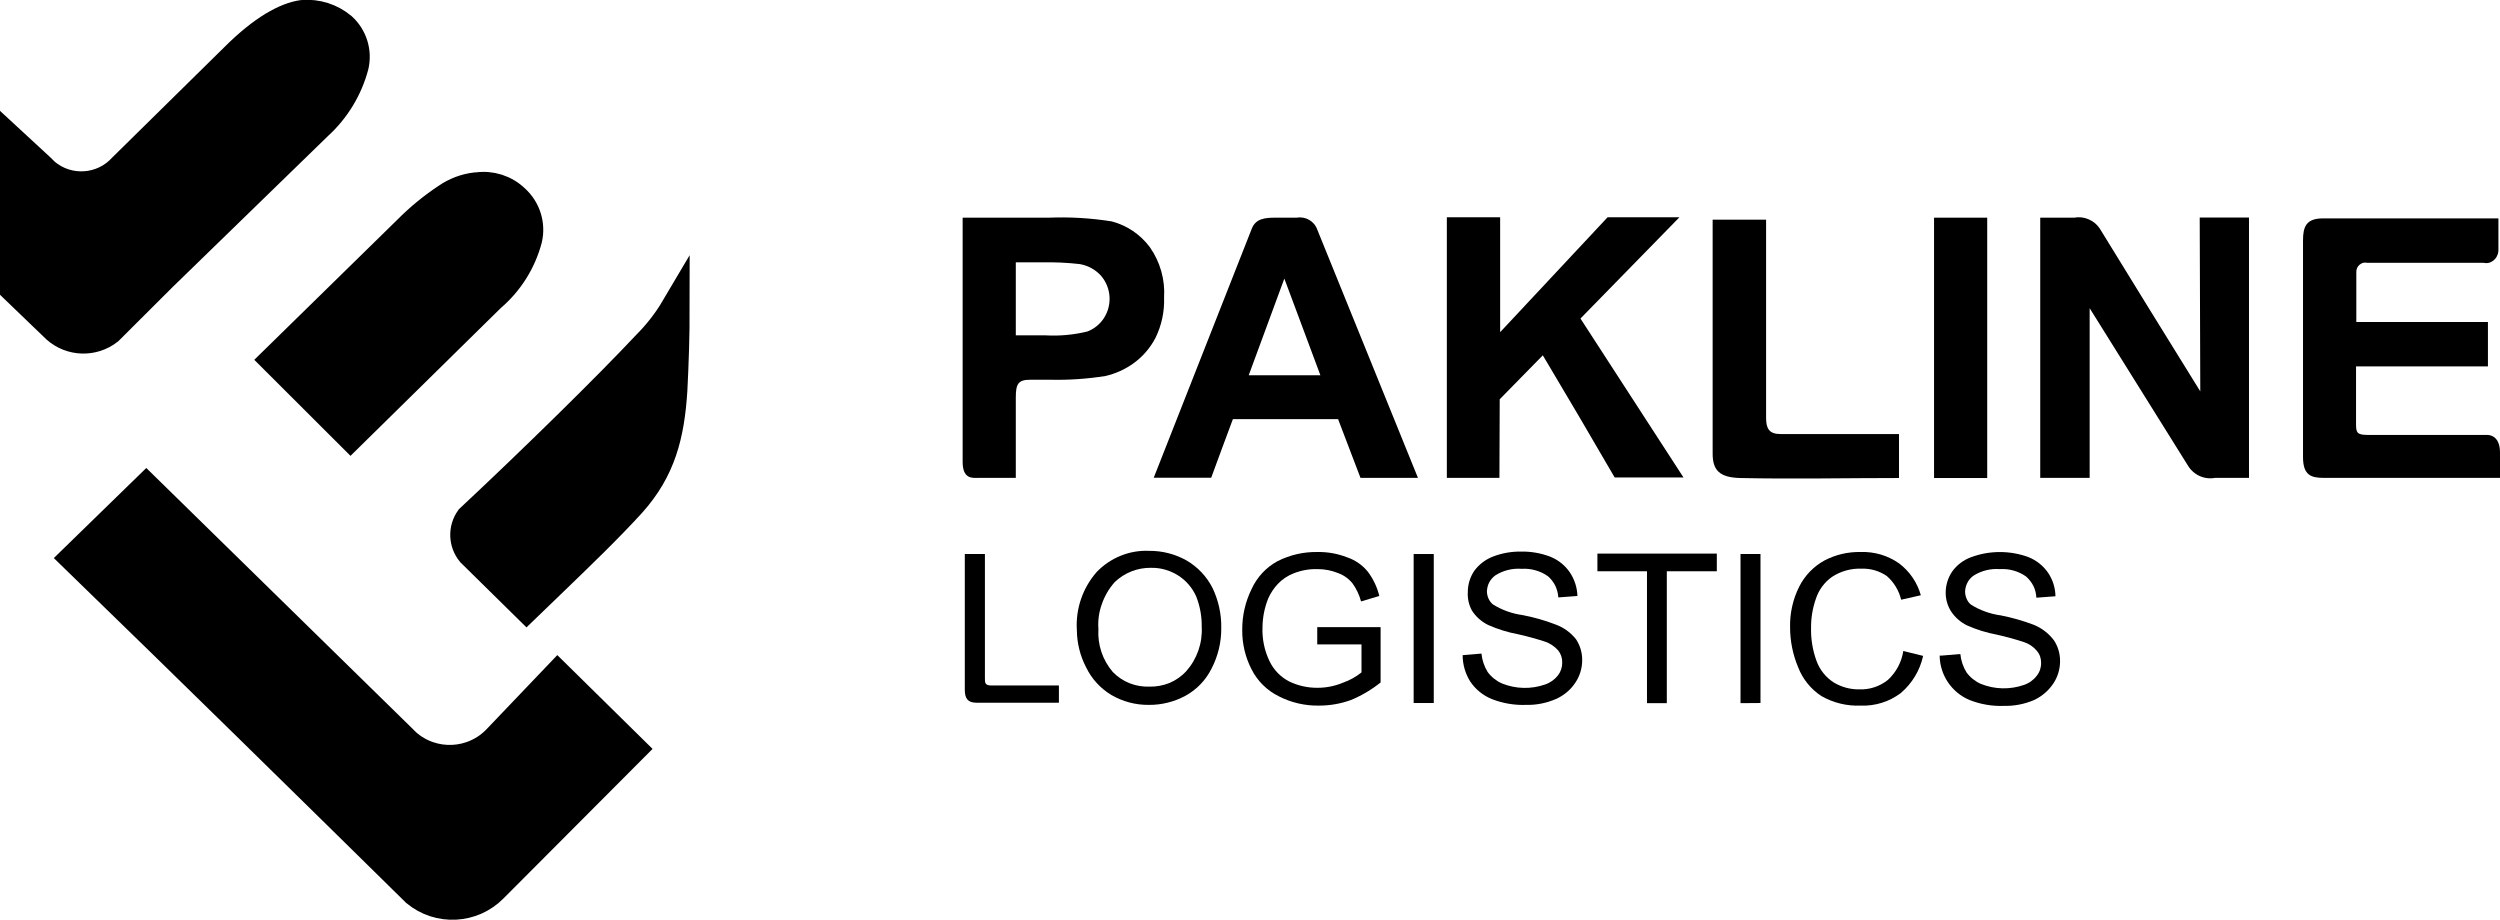
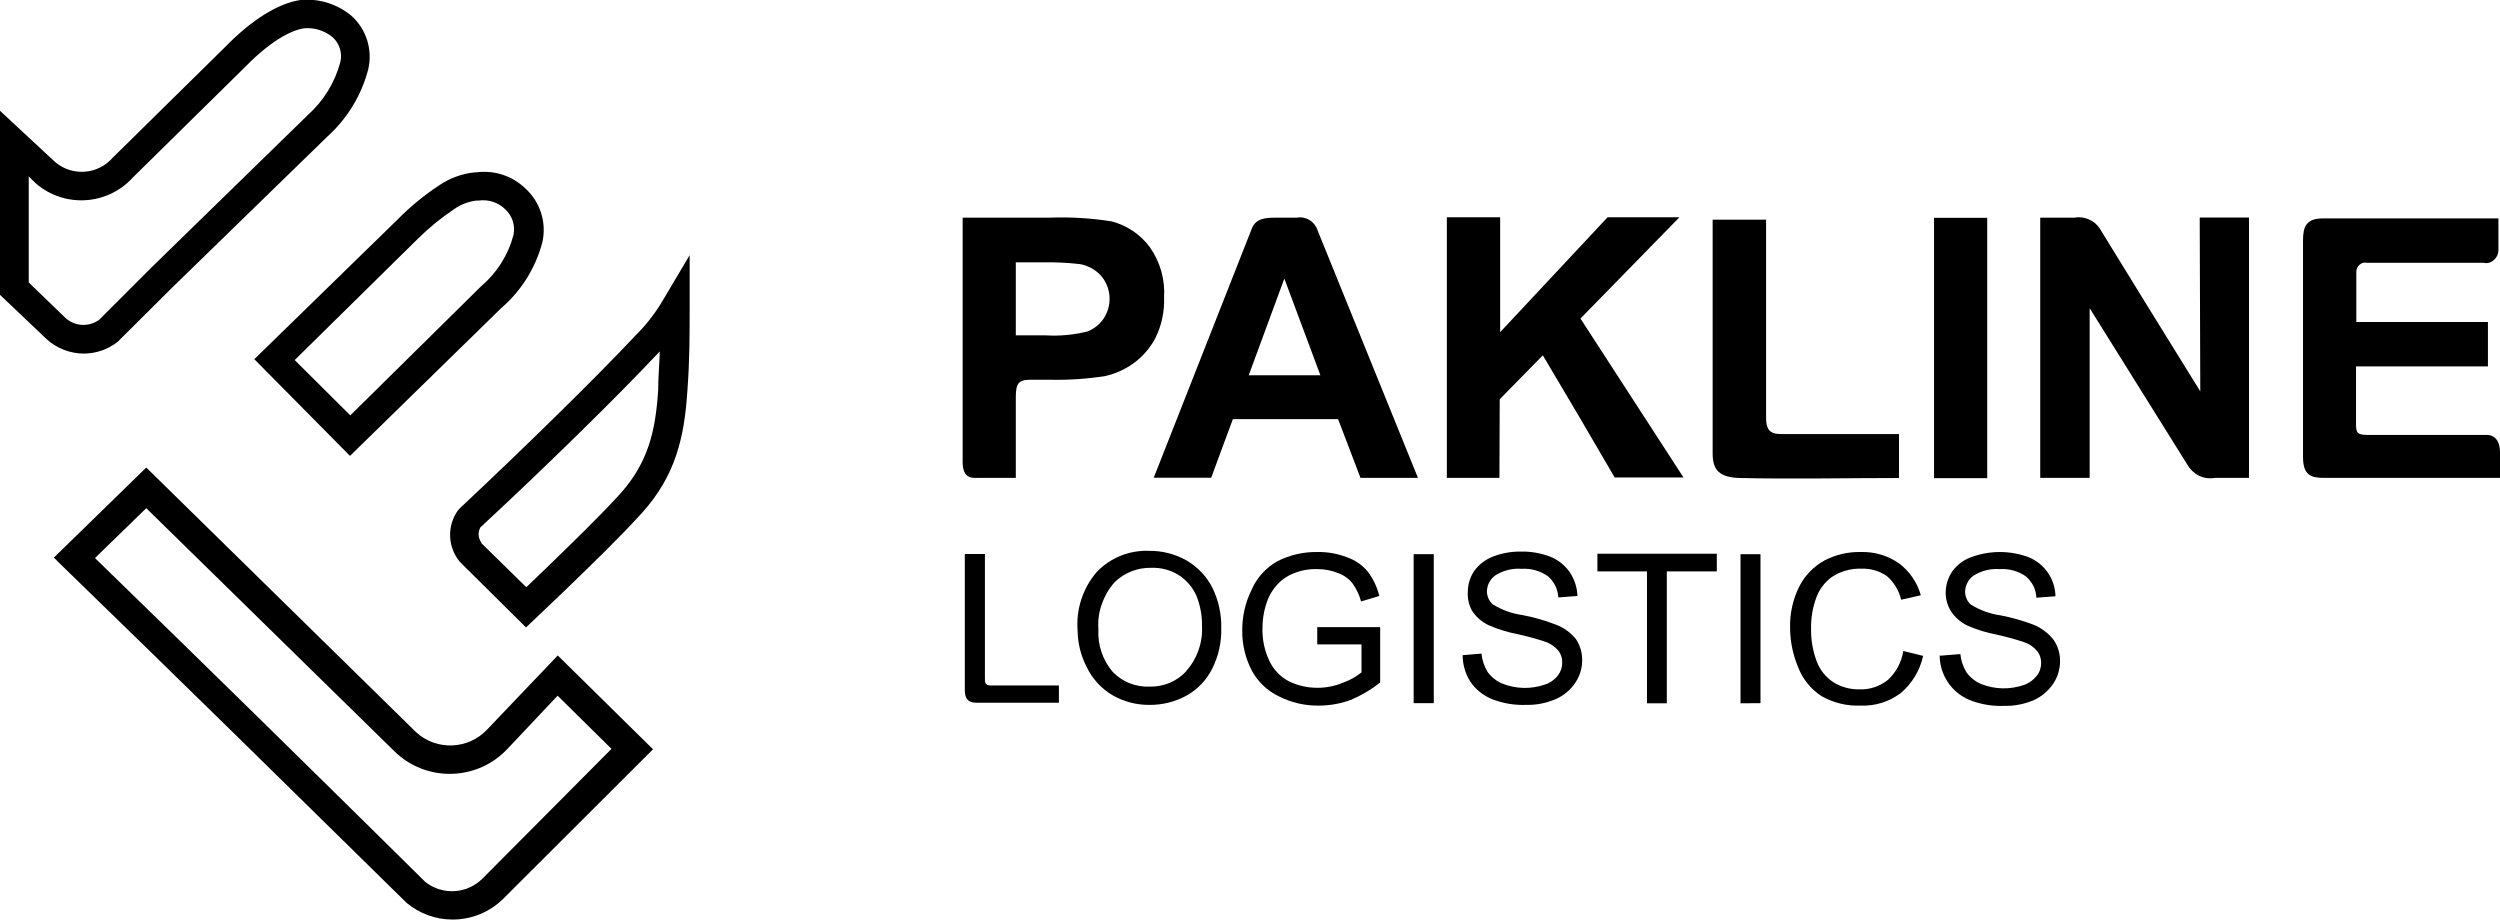
- <svg xmlns="http://www.w3.org/2000/svg" id="logo" viewBox="0 0 174 64">
-   <g id="text">
-     <path d="M173.1,30.27h-8.32c-.74,0-.8-.17-.8-.77v-4h9.18V22.41H164V18.94a.66.66,0,0,1,.05-.28.68.68,0,0,1,.42-.37.65.65,0,0,1,.28,0h8.1a.81.81,0,0,0,.38,0,.86.86,0,0,0,.56-.47.88.88,0,0,0,.1-.36V15.2H161.68c-1.17,0-1.39.58-1.39,1.53V31.81c0,1.25.54,1.45,1.44,1.45H174V31.5C174,30.59,173.55,30.27,173.1,30.27Z" transform="translate(0 0)" />
-     <path d="M68.09,33.26H70.7V27.67c0-.94.16-1.24,1-1.24h1.4a21.43,21.43,0,0,0,3.84-.26,5.45,5.45,0,0,0,1.92-.86,5.08,5.08,0,0,0,1.56-1.79,5.89,5.89,0,0,0,.6-2.8,5.51,5.51,0,0,0-1-3.53,4.84,4.84,0,0,0-2.64-1.78,22.23,22.23,0,0,0-4.39-.26H67v17C67,33.38,67.72,33.26,68.09,33.26Zm2.61-15,1.79,0a19.81,19.81,0,0,1,2.66.12,2.59,2.59,0,0,1,1.48.81,2.47,2.47,0,0,1,.17,3,2.41,2.41,0,0,1-1.11.88,9.92,9.92,0,0,1-2.93.27H70.7Z" transform="translate(0 0)" />
-     <path d="M132.17,33.27V30.21h-8.25c-.8,0-1-.4-1-1.13V15.29H119.2V31.57c0,1.14.46,1.66,1.9,1.7C124.79,33.35,128.48,33.27,132.17,33.27Z" transform="translate(0 0)" />
-     <rect x="134.61" y="15.15" width="3.7" height="18.12" />
-     <path d="M94.69,33.26h4L91.69,16a1.28,1.28,0,0,0-1.43-.85H88.78c-.74,0-1.37.06-1.65.75q-3.42,8.67-6.83,17.35h4c.48-1.33,1-2.7,1.51-4.08h7.32Zm-7.78-7.14,2.48-6.73c.83,2.24,1.68,4.48,2.51,6.73Z" transform="translate(0 0)" />
-     <path d="M104.38,27.79l3-3.06q2.53,4.24,5,8.5h4.79L110,22.17l6.89-7.05h-5l-7.48,8v-8h-3.71V33.26h3.66Z" transform="translate(0 0)" />
-     <path d="M153.14,27.24q-3.52-5.67-7-11.34a1.75,1.75,0,0,0-.78-.64,1.71,1.71,0,0,0-1-.11H142V33.26h3.44V21.45l6.8,10.89a1.88,1.88,0,0,0,.81.77,1.81,1.81,0,0,0,1.12.15h2.36V15.14h-3.43Z" transform="translate(0 0)" />
-     <path d="M68.55,47.21V38.56h-1.4V48h0c0,.61.2.91.82.91H73.7V47.71H69C68.55,47.71,68.55,47.52,68.55,47.21Z" transform="translate(0 0)" />
-     <polygon points="111.18 39.76 114.63 39.76 114.63 48.94 116.01 48.94 116.01 39.76 119.49 39.76 119.49 38.53 111.18 38.53 111.18 39.76" />
-     <polygon points="121.14 48.94 122.53 48.93 122.53 38.56 121.14 38.56 121.14 48.94" />
-     <path d="M131.4,47.32a3,3,0,0,1-2,.66,3.34,3.34,0,0,1-1.77-.48A3,3,0,0,1,126.43,46a6.26,6.26,0,0,1-.38-2.31,5.93,5.93,0,0,1,.33-2,3,3,0,0,1,1.13-1.54,3.51,3.51,0,0,1,2.07-.57,2.91,2.91,0,0,1,1.74.51,3.17,3.17,0,0,1,1,1.65l1.37-.31a4.18,4.18,0,0,0-1.53-2.23,4.37,4.37,0,0,0-2.65-.78A5.18,5.18,0,0,0,127,39a4.27,4.27,0,0,0-1.78,1.84,6,6,0,0,0-.63,2.81,7.2,7.2,0,0,0,.56,2.79,4.22,4.22,0,0,0,1.61,2,5.08,5.08,0,0,0,2.75.67,4.34,4.34,0,0,0,2.78-.87,4.72,4.72,0,0,0,1.56-2.59l-1.38-.34A3.44,3.44,0,0,1,131.4,47.32Z" transform="translate(0 0)" />
-     <path d="M141.56,43.49a14.17,14.17,0,0,0-2.31-.66,5.21,5.21,0,0,1-2.06-.74,1,1,0,0,1-.31-.41,1.26,1.26,0,0,1-.11-.51,1.46,1.46,0,0,1,.16-.61,1.33,1.33,0,0,1,.42-.49,3,3,0,0,1,1.84-.46,2.87,2.87,0,0,1,1.82.51,2.24,2.24,0,0,1,.52.67,2.06,2.06,0,0,1,.2.81l1.33-.1a3,3,0,0,0-.51-1.63,3,3,0,0,0-1.36-1.09,5.76,5.76,0,0,0-4,0,2.81,2.81,0,0,0-1.32,1,2.63,2.63,0,0,0-.45,1.47,2.4,2.4,0,0,0,.36,1.28,2.8,2.8,0,0,0,1.13,1,9.28,9.28,0,0,0,2.06.64c.63.14,1.25.31,1.87.51a2,2,0,0,1,.93.62,1.25,1.25,0,0,1,.29.84,1.37,1.37,0,0,1-.3.89,1.85,1.85,0,0,1-.89.64,4.27,4.27,0,0,1-3-.07,2.49,2.49,0,0,1-1-.8,3,3,0,0,1-.43-1.28l-1.31.11-.13,0a3.39,3.39,0,0,0,2.08,3.09,5.89,5.89,0,0,0,2.38.41,5.05,5.05,0,0,0,2.07-.39,3.25,3.25,0,0,0,1.37-1.15,2.79,2.79,0,0,0,.48-1.56,2.58,2.58,0,0,0-.43-1.47A3.33,3.33,0,0,0,141.56,43.49Z" transform="translate(0 0)" />
-     <path d="M82.57,39A5.2,5.2,0,0,0,80,38.34a4.69,4.69,0,0,0-2,.34,4.82,4.82,0,0,0-1.66,1.12,5.6,5.6,0,0,0-1.39,4.08,5.71,5.71,0,0,0,.64,2.56,4.56,4.56,0,0,0,1.76,1.93,5.06,5.06,0,0,0,2.6.69,5.26,5.26,0,0,0,2.55-.63,4.37,4.37,0,0,0,1.82-1.89A6,6,0,0,0,85,43.71a6.21,6.21,0,0,0-.6-2.77A4.64,4.64,0,0,0,82.57,39Zm0,7.71a3.4,3.4,0,0,1-1.16.82,3.57,3.57,0,0,1-1.41.26,3.48,3.48,0,0,1-1.39-.24,3.39,3.39,0,0,1-1.16-.78,4.19,4.19,0,0,1-1-3,4.1,4.1,0,0,1,.23-1.7,4.47,4.47,0,0,1,.9-1.55,3.57,3.57,0,0,1,2.54-1,3.4,3.4,0,0,1,1.86.52,3.33,3.33,0,0,1,1.27,1.46,5.53,5.53,0,0,1,.39,2.12A4.31,4.31,0,0,1,82.55,46.73Z" transform="translate(0 0)" />
-     <path d="M91.68,44.85l3.08,0V46.8a4.36,4.36,0,0,1-1.3.72,4.56,4.56,0,0,1-1.75.35,4.43,4.43,0,0,1-2-.45A3.09,3.09,0,0,1,88.35,46a5,5,0,0,1-.48-2.35,5.49,5.49,0,0,1,.4-2,3.57,3.57,0,0,1,.66-1,3,3,0,0,1,1.12-.75,4.19,4.19,0,0,1,1.65-.29,3.77,3.77,0,0,1,1.44.28,2.28,2.28,0,0,1,1,.72,3.88,3.88,0,0,1,.59,1.25L96,41.48a4.62,4.62,0,0,0-.8-1.69,3.15,3.15,0,0,0-1.44-1,5.4,5.4,0,0,0-2.06-.37,5.92,5.92,0,0,0-2.77.63A4.17,4.17,0,0,0,87.11,41a6.31,6.31,0,0,0-.65,2.83,5.87,5.87,0,0,0,.65,2.76A4.21,4.21,0,0,0,89,48.46a5.91,5.91,0,0,0,2.8.65,6.5,6.5,0,0,0,2.23-.39,8.55,8.55,0,0,0,2.06-1.22V43.65H91.68Z" transform="translate(0 0)" />
-     <path d="M108.28,43.47a13.24,13.24,0,0,0-2.31-.66,5.26,5.26,0,0,1-2.06-.74,1.14,1.14,0,0,1-.31-.41,1.26,1.26,0,0,1-.11-.51,1.54,1.54,0,0,1,.16-.62,1.49,1.49,0,0,1,.42-.48,3,3,0,0,1,1.84-.46,2.87,2.87,0,0,1,1.82.51,2.12,2.12,0,0,1,.52.67,2.26,2.26,0,0,1,.21.81l1.33-.1a3.15,3.15,0,0,0-.52-1.63,3,3,0,0,0-1.36-1.1,5.39,5.39,0,0,0-2.06-.36,5.22,5.22,0,0,0-1.92.34,2.91,2.91,0,0,0-1.32,1,2.62,2.62,0,0,0-.45,1.46,2.38,2.38,0,0,0,.29,1.31,2.8,2.8,0,0,0,1.13,1,9.28,9.28,0,0,0,2.06.64c.63.14,1.25.31,1.87.51a2.13,2.13,0,0,1,.94.62,1.29,1.29,0,0,1,.28.84,1.42,1.42,0,0,1-.29.89,1.92,1.92,0,0,1-.9.64,4.27,4.27,0,0,1-3-.07,2.49,2.49,0,0,1-1-.8,3,3,0,0,1-.43-1.28l-1.31.11a3.46,3.46,0,0,0,.52,1.82,3.29,3.29,0,0,0,1.5,1.23,5.91,5.91,0,0,0,2.39.41,4.88,4.88,0,0,0,2.06-.4,3.11,3.11,0,0,0,1.37-1.14,2.79,2.79,0,0,0,.48-1.56,2.58,2.58,0,0,0-.43-1.47A3.21,3.21,0,0,0,108.28,43.47Z" transform="translate(0 0)" />
-     <rect x="98.39" y="38.56" width="1.4" height="10.37" />
-   </g>
-   <g id="icon">
-     <path id="icon-2" data-name="icon" d="M1,20.09V10l1.84,1.7.14.14.16.16h0v0a3.89,3.89,0,0,0,5.41-.36L16.31,4c2-2,3.6-2.84,4.74-3a3.81,3.81,0,0,1,2.77.88,2.81,2.81,0,0,1,.84,2.72,8.61,8.61,0,0,1-2.53,4.15h0l-10.8,10.5h0L7.57,23a2.86,2.86,0,0,1-3.66-.11Zm33.18.61,0,0h0L24.4,30.32l-5.28-5.27L28.36,16a17.24,17.24,0,0,1,2.73-2.24,4.45,4.45,0,0,1,2-.76h.09a3.16,3.16,0,0,1,2.68.85,2.89,2.89,0,0,1,.88,2.78h0A8,8,0,0,1,34.18,20.7Zm-5.9,31,0,0,0,0a4.55,4.55,0,0,0,6.34-.29l4.19-4.39L44,52.13l-9.66,9.69h0a4,4,0,0,1-5.4.28c-8.13-8-15.57-15.31-23.76-23.26l5-4.87L28.07,51.49h0l.1.1ZM38.35,40.63l-1.7,1.64-3.87-3.81a1.94,1.94,0,0,1-.09-2.35C37.19,31.9,42.31,26.87,45,24a13,13,0,0,0,2-2.58c0,1.91-.06,3.83-.16,5.76-.2,3.08-.79,5.5-2.89,7.84C42.33,36.8,40.35,38.7,38.35,40.63Z" transform="translate(0 0)" style="stroke:#000;stroke-width:2px" />
-   </g>
+ <svg xmlns="http://www.w3.org/2000/svg" viewBox="0 0 174 64.04">
+   <path d="M173.1,30.27h-8.32c-.74,0-.8-.17-.8-.77v-4h9.18V22.41H164V18.94a.66.66,0,0,1,.05-.28.67.67,0,0,1,.42-.37.66.66,0,0,1,.28,0h8.1a.81.81,0,0,0,.38,0,.94.94,0,0,0,.66-.83V15.2H161.68c-1.17,0-1.39.58-1.39,1.53V31.81c0,1.25.54,1.45,1.44,1.45H174V31.5C174,30.59,173.55,30.27,173.1,30.27Z" />
+   <path d="M68.09,33.26H70.7V27.67c0-.94.16-1.24,1-1.24h1.4a21.43,21.43,0,0,0,3.84-.26,5.45,5.45,0,0,0,1.92-.86,5.17,5.17,0,0,0,1.56-1.79,5.89,5.89,0,0,0,.6-2.8,5.49,5.49,0,0,0-1-3.53,4.84,4.84,0,0,0-2.64-1.78A22.23,22.23,0,0,0,73,15.15H67v17C67,33.38,67.72,33.26,68.09,33.26Zm2.61-15h1.79a19.66,19.66,0,0,1,2.66.12,2.59,2.59,0,0,1,1.48.81,2.47,2.47,0,0,1,.17,3,2.41,2.41,0,0,1-1.11.88,9.66,9.66,0,0,1-2.93.27H70.7Z" />
+   <path d="M132.17,33.27V30.21h-8.25c-.8,0-1-.4-1-1.13V15.29H119.2V31.57c0,1.14.46,1.66,1.9,1.7C124.79,33.35,128.48,33.27,132.17,33.27Z" />
+   <rect x="134.61" y="15.16" width="3.7" height="18.12" />
+   <path d="M94.69,33.26h4L91.69,16a1.27,1.27,0,0,0-1.43-.85H88.78c-.74,0-1.37.06-1.65.75q-3.42,8.67-6.83,17.35h4c.48-1.33,1-2.7,1.51-4.08h7.32Zm-7.78-7.14,2.48-6.73c.83,2.24,1.68,4.48,2.51,6.73Z" />
+   <path d="M104.38,27.79l3-3.06q2.53,4.24,5,8.5h4.79L110,22.17l6.89-7.05h-5l-7.48,8v-8H100.7V33.26h3.66Z" />
+   <path d="M153.14,27.24q-3.52-5.67-7-11.34a1.68,1.68,0,0,0-.78-.64,1.71,1.71,0,0,0-1-.11H142V33.26h3.44V21.45l6.8,10.89a1.94,1.94,0,0,0,.81.77,1.81,1.81,0,0,0,1.12.15h2.36V15.14H153.1Z" />
+   <path d="M68.55,47.21V38.56h-1.4V48h0c0,.61.2.91.82.91H73.7v-1.2H69C68.55,47.71,68.55,47.52,68.55,47.21Z" />
+   <polygon points="111.18 39.77 114.63 39.77 114.63 48.95 116.01 48.95 116.01 39.77 119.49 39.77 119.49 38.54 111.18 38.54 111.18 39.77" />
+   <polygon points="121.14 48.95 122.53 48.94 122.53 38.57 121.14 38.57 121.14 48.95" />
+   <path d="M131.4,47.32a3,3,0,0,1-2,.66,3.34,3.34,0,0,1-1.77-.48,3,3,0,0,1-1.2-1.5,6.26,6.26,0,0,1-.38-2.31,5.91,5.91,0,0,1,.33-2,3.06,3.06,0,0,1,1.13-1.54,3.53,3.53,0,0,1,2.07-.57,2.91,2.91,0,0,1,1.74.51,3.12,3.12,0,0,1,1,1.65l1.37-.31a4.2,4.2,0,0,0-1.53-2.23,4.41,4.41,0,0,0-2.65-.78A5.2,5.2,0,0,0,127,39a4.27,4.27,0,0,0-1.78,1.84,6.08,6.08,0,0,0-.63,2.81,7.2,7.2,0,0,0,.56,2.79,4.23,4.23,0,0,0,1.61,2,5.08,5.08,0,0,0,2.75.67,4.34,4.34,0,0,0,2.78-.87,4.72,4.72,0,0,0,1.56-2.59l-1.38-.34A3.48,3.48,0,0,1,131.4,47.32Z" />
+   <path d="M141.56,43.49a14.17,14.17,0,0,0-2.31-.66,5.26,5.26,0,0,1-2.06-.74,1,1,0,0,1-.31-.41,1.26,1.26,0,0,1-.11-.51,1.46,1.46,0,0,1,.16-.61,1.33,1.33,0,0,1,.42-.49,3,3,0,0,1,1.84-.46,2.87,2.87,0,0,1,1.82.51,2.42,2.42,0,0,1,.52.67,2.06,2.06,0,0,1,.2.81l1.33-.1a3,3,0,0,0-1.87-2.72,5.74,5.74,0,0,0-4,0,2.78,2.78,0,0,0-1.32,1,2.65,2.65,0,0,0-.45,1.47,2.4,2.4,0,0,0,.36,1.28,2.8,2.8,0,0,0,1.13,1,9.28,9.28,0,0,0,2.06.64c.63.14,1.25.31,1.87.51a2,2,0,0,1,.93.62,1.23,1.23,0,0,1,.29.84,1.37,1.37,0,0,1-.3.89,1.89,1.89,0,0,1-.89.64,4.25,4.25,0,0,1-3-.07,2.44,2.44,0,0,1-1-.8,3,3,0,0,1-.43-1.28l-1.31.11H135a3.38,3.38,0,0,0,2.08,3.09,5.89,5.89,0,0,0,2.38.41,5.05,5.05,0,0,0,2.07-.39,3.27,3.27,0,0,0,1.37-1.15,2.79,2.79,0,0,0,.48-1.56,2.58,2.58,0,0,0-.43-1.47A3.41,3.41,0,0,0,141.56,43.49Z" />
+   <path d="M82.57,39A5.15,5.15,0,0,0,80,38.34a4.78,4.78,0,0,0-3.66,1.46A5.6,5.6,0,0,0,75,43.88a5.71,5.71,0,0,0,.64,2.56,4.62,4.62,0,0,0,1.76,1.93,5.06,5.06,0,0,0,2.6.69,5.26,5.26,0,0,0,2.55-.63,4.37,4.37,0,0,0,1.82-1.89A5.94,5.94,0,0,0,85,43.71a6.15,6.15,0,0,0-.6-2.77A4.63,4.63,0,0,0,82.57,39Zm0,7.71a3.4,3.4,0,0,1-1.16.82,3.6,3.6,0,0,1-1.41.26,3.48,3.48,0,0,1-1.39-.24,3.39,3.39,0,0,1-1.16-.78,4.21,4.21,0,0,1-1-3,4.08,4.08,0,0,1,.23-1.7,4.47,4.47,0,0,1,.9-1.55,3.53,3.53,0,0,1,2.54-1A3.4,3.4,0,0,1,82,40a3.33,3.33,0,0,1,1.27,1.46,5.46,5.46,0,0,1,.39,2.12,4.33,4.33,0,0,1-1.09,3.11Z" />
+   <path d="M91.68,44.85h3.08V46.8a4.36,4.36,0,0,1-1.3.72,4.56,4.56,0,0,1-1.75.35,4.47,4.47,0,0,1-2-.45A3.07,3.07,0,0,1,88.35,46a5,5,0,0,1-.48-2.35,5.49,5.49,0,0,1,.4-2,3.55,3.55,0,0,1,.66-1,3,3,0,0,1,1.12-.75,4.05,4.05,0,0,1,1.65-.29,3.77,3.77,0,0,1,1.44.28,2.24,2.24,0,0,1,1,.72,3.88,3.88,0,0,1,.59,1.25L96,41.48a4.62,4.62,0,0,0-.8-1.69,3.22,3.22,0,0,0-1.44-1,5.4,5.4,0,0,0-2.06-.37,5.92,5.92,0,0,0-2.77.63,4.2,4.2,0,0,0-1.82,2,6.31,6.31,0,0,0-.65,2.83,5.87,5.87,0,0,0,.65,2.76A4.17,4.17,0,0,0,89,48.46a5.94,5.94,0,0,0,2.8.65A6.5,6.5,0,0,0,94,48.72a8.74,8.74,0,0,0,2.06-1.22V43.65H91.68Z" />
+   <path d="M108.28,43.47a13.24,13.24,0,0,0-2.31-.66,5.26,5.26,0,0,1-2.06-.74,1.14,1.14,0,0,1-.31-.41,1.26,1.26,0,0,1-.11-.51,1.46,1.46,0,0,1,.16-.62,1.49,1.49,0,0,1,.42-.48,3,3,0,0,1,1.84-.46,2.87,2.87,0,0,1,1.82.51,2.12,2.12,0,0,1,.52.67,2.26,2.26,0,0,1,.21.81l1.33-.1a3.15,3.15,0,0,0-.52-1.63,3,3,0,0,0-1.36-1.1,5.39,5.39,0,0,0-2.06-.36,5.22,5.22,0,0,0-1.92.34,2.92,2.92,0,0,0-1.32,1,2.62,2.62,0,0,0-.45,1.46,2.38,2.38,0,0,0,.29,1.31,2.8,2.8,0,0,0,1.13,1,9.28,9.28,0,0,0,2.06.64c.63.14,1.25.31,1.87.51a2.13,2.13,0,0,1,.94.62,1.29,1.29,0,0,1,.28.84,1.44,1.44,0,0,1-.29.89,1.87,1.87,0,0,1-.9.64,4.25,4.25,0,0,1-3-.07,2.44,2.44,0,0,1-1-.8,3,3,0,0,1-.43-1.28l-1.31.11a3.46,3.46,0,0,0,.52,1.82,3.34,3.34,0,0,0,1.5,1.23,5.91,5.91,0,0,0,2.39.41,4.86,4.86,0,0,0,2.06-.4,3.11,3.11,0,0,0,1.37-1.14,2.79,2.79,0,0,0,.48-1.56,2.58,2.58,0,0,0-.43-1.47A3.25,3.25,0,0,0,108.28,43.47Z" />
+   <rect x="98.39" y="38.57" width="1.4" height="10.37" />
+   <path d="M31.49,64a5,5,0,0,1-3.19-1.16c-7.81-7.68-15.46-15.2-23.82-23.31l-.73-.72,6.43-6.27L29,51a3.53,3.53,0,0,0,4.92-.24l4.9-5.14,6.63,6.53L35.05,62.53A5,5,0,0,1,31.49,64ZM6.61,38.84c8.08,7.85,15.51,15.15,23,22.55a3,3,0,0,0,4-.27l8.95-9-3.75-3.7L35.34,52.1a5.51,5.51,0,0,1-7.72.35l-.26-.25L10.18,35.37Zm30,4.83L32,39.1a2.94,2.94,0,0,1-.14-3.56l.14-.16c4.57-4.28,9.62-9.24,12.26-12.06a11.91,11.91,0,0,0,1.87-2.41L48,17.76v3.66c0,1.82,0,3.72-.16,5.81-.21,3.21-.82,5.87-3.15,8.46-1.57,1.73-3.43,3.52-5.39,5.42Zm-3.12-5.88,3.14,3.08,1.25-1.2c1.94-1.88,3.77-3.64,5.3-5.32,1.94-2.17,2.45-4.37,2.63-7.23,0-.92.09-1.81.11-2.66l-.24.25c-2.63,2.8-7.67,7.76-12.25,12A1,1,0,0,0,33.52,37.79Zm-9.13-6.06L17.7,25l10-9.75a17.66,17.66,0,0,1,2.88-2.36A5.38,5.38,0,0,1,33,12h.12a4.12,4.12,0,0,1,3.46,1.13,3.9,3.9,0,0,1,1.17,3.72,9.07,9.07,0,0,1-2.86,4.59Zm-3.85-6.67,3.87,3.85,9.12-9a7,7,0,0,0,2.24-3.56,1.91,1.91,0,0,0-.58-1.79,2.21,2.21,0,0,0-1.86-.6h-.15a3.39,3.39,0,0,0-1.52.58,17.22,17.22,0,0,0-2.59,2.12ZM5.81,24.61a3.88,3.88,0,0,1-2.56-1L0,20.52V7.71l3.85,3.58a2.86,2.86,0,0,0,4-.32l7.8-7.68C17.53,1.36,19.37.23,20.91,0a4.83,4.83,0,0,1,3.55,1.1,3.83,3.83,0,0,1,1.17,3.72A9.53,9.53,0,0,1,22.8,9.49L12,20,8.19,23.79A3.84,3.84,0,0,1,5.81,24.61ZM2,19.66l2.6,2.51a1.86,1.86,0,0,0,2.31.08l3.71-3.71L21.43,8a7.54,7.54,0,0,0,2.26-3.69,1.78,1.78,0,0,0-.54-1.72,2.74,2.74,0,0,0-2-.62c-.57.08-2,.55-4.11,2.71L9.25,12.35a4.84,4.84,0,0,1-6.76.41L2,12.28Z" />
</svg>
